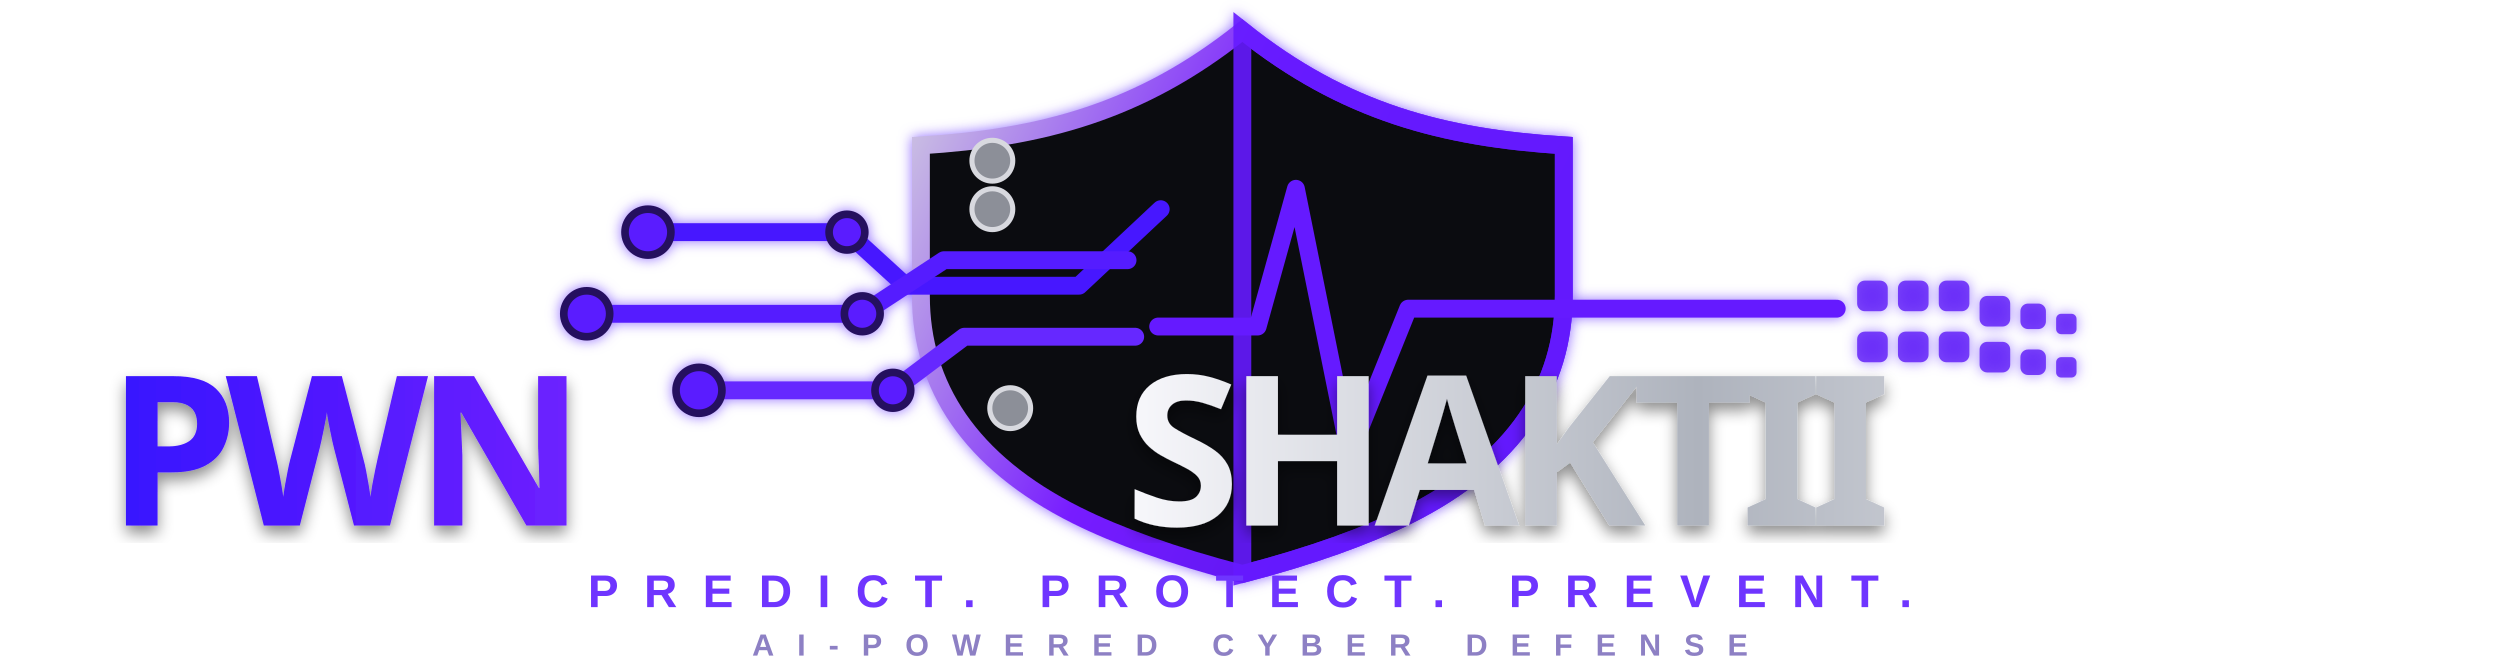
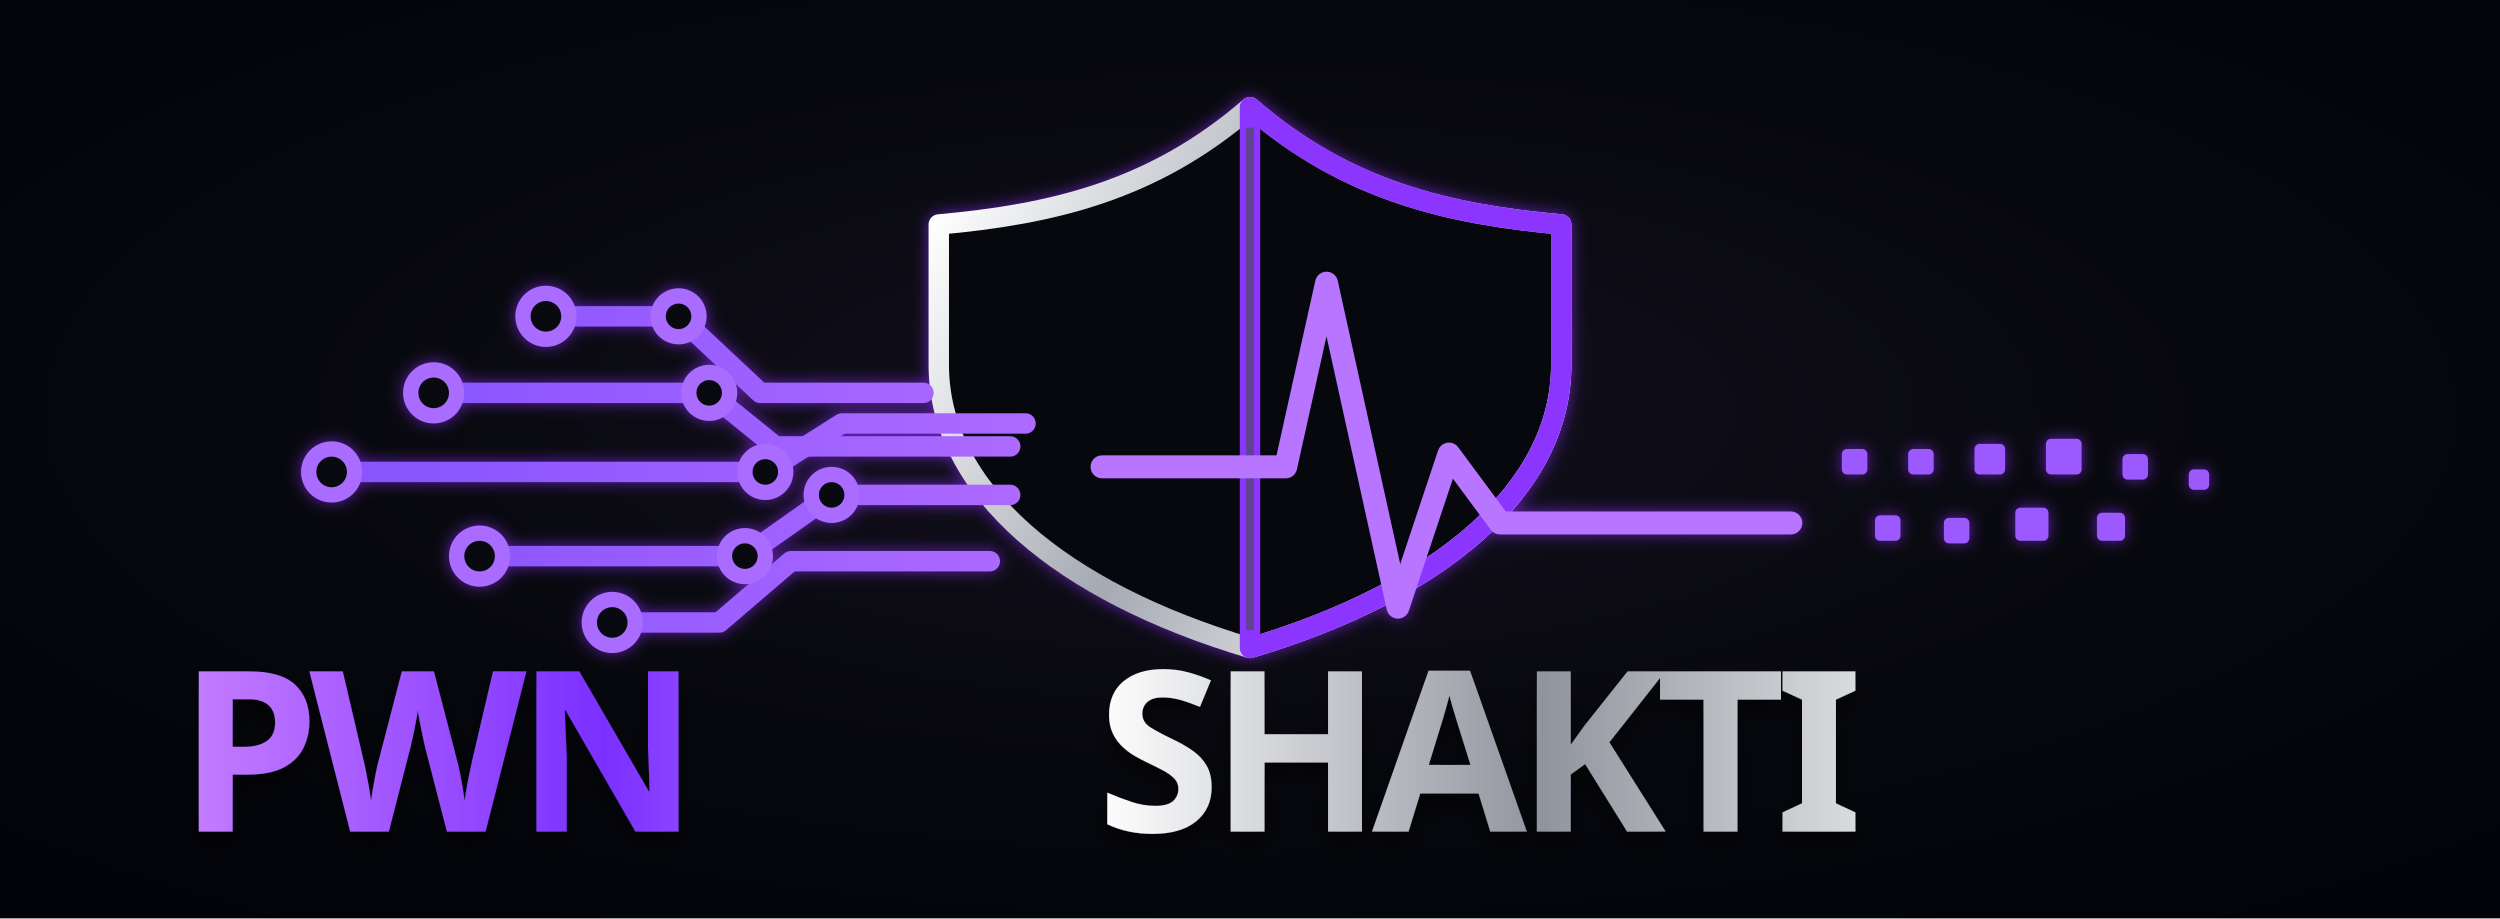
- <svg xmlns="http://www.w3.org/2000/svg" width="980" height="260" viewBox="0 0 980 260" fill="none" role="img" aria-labelledby="title desc">
+ <svg xmlns="http://www.w3.org/2000/svg" width="980" height="360" viewBox="0 0 980 360" fill="none" role="img" aria-labelledby="title desc">
  <defs>
-     <linearGradient id="pwnPurple" x1="40" y1="180" x2="430" y2="180" gradientUnits="userSpaceOnUse">
-       <stop stop-color="#3511ff" />
-       <stop offset="0.45" stop-color="#6b20ff" />
-       <stop offset="1" stop-color="#8d35ff" />
+     <radialGradient id="bg" cx="50%" cy="45%" r="70%">
+       <stop offset="0" stop-color="#14101f" />
+       <stop offset="0.55" stop-color="#07080d" />
+       <stop offset="1" stop-color="#020308" />
+     </radialGradient>
+     <linearGradient id="purple" x1="170" y1="150" x2="740" y2="150" gradientUnits="userSpaceOnUse">
+       <stop stop-color="#8a55ff" />
+       <stop offset="0.45" stop-color="#b16cff" />
+       <stop offset="1" stop-color="#5e22ff" />
    </linearGradient>
-     <linearGradient id="shaktiSilver" x1="445" y1="180" x2="935" y2="180" gradientUnits="userSpaceOnUse">
-       <stop stop-color="#f7f7fb" />
-       <stop offset="0.45" stop-color="#aeb3bd" />
-       <stop offset="1" stop-color="#f7f7fb" />
+     <linearGradient id="silver" x1="360" y1="95" x2="595" y2="230" gradientUnits="userSpaceOnUse">
+       <stop stop-color="#ffffff" />
+       <stop offset="0.48" stop-color="#a5a9b2" />
+       <stop offset="1" stop-color="#ffffff" />
    </linearGradient>
-     <linearGradient id="shieldGrad" x1="355" y1="12" x2="620" y2="142" gradientUnits="userSpaceOnUse">
-       <stop stop-color="#d7d8de" />
-       <stop offset="0.48" stop-color="#771cff" />
-       <stop offset="1" stop-color="#4b13e9" />
+     <linearGradient id="pwnText" x1="55" y1="278" x2="405" y2="278" gradientUnits="userSpaceOnUse">
+       <stop stop-color="#cd86ff" />
+       <stop offset="0.52" stop-color="#7b2fff" />
+       <stop offset="1" stop-color="#cfa3ff" />
    </linearGradient>
-     <filter id="glow" x="-20%" y="-20%" width="140%" height="140%" color-interpolation-filters="sRGB">
-       <feGaussianBlur stdDeviation="2.4" result="blur" />
-       <feColorMatrix in="blur" type="matrix" values="0 0 0 0 0.34 0 0 0 0 0.12 0 0 0 0 1 0 0 0 0.65 0" />
+     <linearGradient id="shaktiText" x1="430" y1="278" x2="930" y2="278" gradientUnits="userSpaceOnUse">
+       <stop stop-color="#ffffff" />
+       <stop offset="0.35" stop-color="#90949d" />
+       <stop offset="0.72" stop-color="#ffffff" />
+       <stop offset="1" stop-color="#bfc3ca" />
+     </linearGradient>
+     <filter id="softGlow" x="-20%" y="-20%" width="140%" height="140%" color-interpolation-filters="sRGB">
+       <feGaussianBlur stdDeviation="3" result="blur" />
+       <feColorMatrix in="blur" type="matrix" values="0 0 0 0 0.55 0 0 0 0 0.18 0 0 0 0 1 0 0 0 0.65 0" />
      <feMerge>
        <feMergeNode />
        <feMergeNode in="SourceGraphic" />
      </feMerge>
    </filter>
-     <filter id="shadow" x="-10%" y="-10%" width="120%" height="120%">
-       <feDropShadow dx="0" dy="3" stdDeviation="3" flood-color="#000000" flood-opacity="0.45" />
+     <filter id="typeShadow" x="-10%" y="-25%" width="120%" height="150%">
+       <feDropShadow dx="0" dy="5" stdDeviation="4" flood-color="#000" flood-opacity="0.55" />
    </filter>
  </defs>
-   <g filter="url(#glow)">
-     <path d="M487 12C527 44 566 54 613 57V116C613 151 594 181 552 202C536 210 514 218 487 225C460 218 438 210 422 202C380 181 361 151 361 116V57C408 54 447 44 487 12Z" fill="#0b0c10" stroke="url(#shieldGrad)" stroke-width="7" />
-     <path d="M487 12C527 44 566 54 613 57V116C613 151 594 181 552 202C536 210 514 218 487 225V12Z" stroke="#651aff" stroke-width="7" opacity="0.9" />
-     <path d="M254 91H332L355 112H423L455 82" stroke="#4717ff" stroke-width="7" stroke-linecap="round" stroke-linejoin="round" />
-     <path d="M230 123H338L370 102H442" stroke="#551cff" stroke-width="7" stroke-linecap="round" stroke-linejoin="round" />
-     <path d="M274 153H350L378 132H445" stroke="#6628ff" stroke-width="7" stroke-linecap="round" stroke-linejoin="round" />
-     <path d="M454 128H493L508 74L529 178L552 121H720" stroke="#651aff" stroke-width="7" stroke-linecap="round" stroke-linejoin="round" />
-     <g fill="#5a1cff" stroke="#25105f" stroke-width="3">
-       <circle cx="254" cy="91" r="9" />
-       <circle cx="230" cy="123" r="9" />
-       <circle cx="274" cy="153" r="9" />
-       <circle cx="332" cy="91" r="7" />
-       <circle cx="338" cy="123" r="7" />
-       <circle cx="350" cy="153" r="7" />
+   <rect width="980" height="360" fill="url(#bg)" />
+   <g filter="url(#softGlow)">
+     <path d="M490 42C528 75 568 84 612 88V143C612 192 564 232 490 254C416 232 368 192 368 143V88C412 84 452 75 490 42Z" fill="#07080d" stroke="url(#silver)" stroke-width="8" stroke-linejoin="round" />
+     <path d="M490 42C528 75 568 84 612 88V143C612 192 564 232 490 254V42Z" stroke="#8b35ff" stroke-width="8" stroke-linejoin="round" />
+     <path d="M490 50V247" stroke="#484b55" stroke-width="3" opacity="0.65" />
+     <path d="M214 124H266L298 154H362" stroke="url(#purple)" stroke-width="8" stroke-linecap="round" stroke-linejoin="round" />
+     <path d="M170 154H278L304 175H396" stroke="url(#purple)" stroke-width="8" stroke-linecap="round" stroke-linejoin="round" />
+     <path d="M130 185H300L330 166H402" stroke="url(#purple)" stroke-width="8" stroke-linecap="round" stroke-linejoin="round" />
+     <path d="M188 218H292L326 194H396" stroke="url(#purple)" stroke-width="8" stroke-linecap="round" stroke-linejoin="round" />
+     <path d="M240 244H282L310 220H388" stroke="url(#purple)" stroke-width="8" stroke-linecap="round" stroke-linejoin="round" />
+     <g fill="#090a10" stroke="#aa6cff" stroke-width="6">
+       <circle cx="214" cy="124" r="9" />
+       <circle cx="170" cy="154" r="9" />
+       <circle cx="130" cy="185" r="9" />
+       <circle cx="188" cy="218" r="9" />
+       <circle cx="240" cy="244" r="9" />
+       <circle cx="266" cy="124" r="8" />
+       <circle cx="278" cy="154" r="8" />
+       <circle cx="300" cy="185" r="8" />
+       <circle cx="292" cy="218" r="8" />
+       <circle cx="326" cy="194" r="8" />
    </g>
-     <g fill="#8c8f98" stroke="#d8d9df" stroke-width="2">
-       <circle cx="389" cy="63" r="8" />
-       <circle cx="389" cy="82" r="8" />
-       <circle cx="396" cy="160" r="8" />
-     </g>
-     <g fill="#5d19f7" opacity="0.8">
-       <rect x="728" y="110" width="12" height="12" rx="3" />
-       <rect x="744" y="110" width="12" height="12" rx="3" />
-       <rect x="760" y="110" width="12" height="12" rx="3" />
-       <rect x="776" y="116" width="12" height="12" rx="3" />
-       <rect x="792" y="119" width="10" height="10" rx="3" />
-       <rect x="806" y="123" width="8" height="8" rx="2" />
-       <rect x="728" y="130" width="12" height="12" rx="3" />
-       <rect x="744" y="130" width="12" height="12" rx="3" />
-       <rect x="760" y="130" width="12" height="12" rx="3" />
-       <rect x="776" y="134" width="12" height="12" rx="3" />
-       <rect x="792" y="137" width="10" height="10" rx="3" />
-       <rect x="806" y="140" width="8" height="8" rx="2" />
+     <path d="M432 183H504L520 111L548 238L568 178L588 205H702" stroke="#b875ff" stroke-width="9" stroke-linecap="round" stroke-linejoin="round" />
+     <g fill="#9b59ff">
+       <rect x="722" y="176" width="10" height="10" rx="2" />
+       <rect x="748" y="176" width="10" height="10" rx="2" />
+       <rect x="774" y="174" width="12" height="12" rx="2" />
+       <rect x="802" y="172" width="14" height="14" rx="2" />
+       <rect x="832" y="178" width="10" height="10" rx="2" />
+       <rect x="858" y="184" width="8" height="8" rx="2" />
+       <rect x="735" y="202" width="10" height="10" rx="2" />
+       <rect x="762" y="203" width="10" height="10" rx="2" />
+       <rect x="790" y="199" width="13" height="13" rx="2" />
+       <rect x="822" y="201" width="11" height="11" rx="2" />
    </g>
  </g>
-   <g filter="url(#shadow)">
-     <text x="42" y="206" font-family="Arial Black, Impact, sans-serif" font-size="82" font-weight="900" letter-spacing="-5" fill="url(#pwnPurple)">PWN</text>
-     <text x="441" y="206" font-family="Arial Black, Impact, sans-serif" font-size="82" font-weight="900" letter-spacing="-5" fill="url(#shaktiSilver)">SHAKTII</text>
+   <g filter="url(#typeShadow)">
+     <text x="70" y="326" font-family="Arial Black, Impact, sans-serif" font-size="88" font-weight="900" letter-spacing="-4" fill="url(#pwnText)">PWN</text>
+     <text x="430" y="326" font-family="Arial Black, Impact, sans-serif" font-size="88" font-weight="900" letter-spacing="-4" fill="url(#shaktiText)">SHAKTI</text>
  </g>
-   <text x="490" y="238" text-anchor="middle" font-family="Arial, sans-serif" font-size="18" font-weight="800" letter-spacing="10" fill="#6f35ff">PREDICT. PROTECT. PREVENT.</text>
-   <text x="490" y="257" text-anchor="middle" font-family="Arial, sans-serif" font-size="12" font-weight="700" letter-spacing="9" fill="#8d80c4">AI-POWERED CYBER DEFENSE</text>
</svg>
